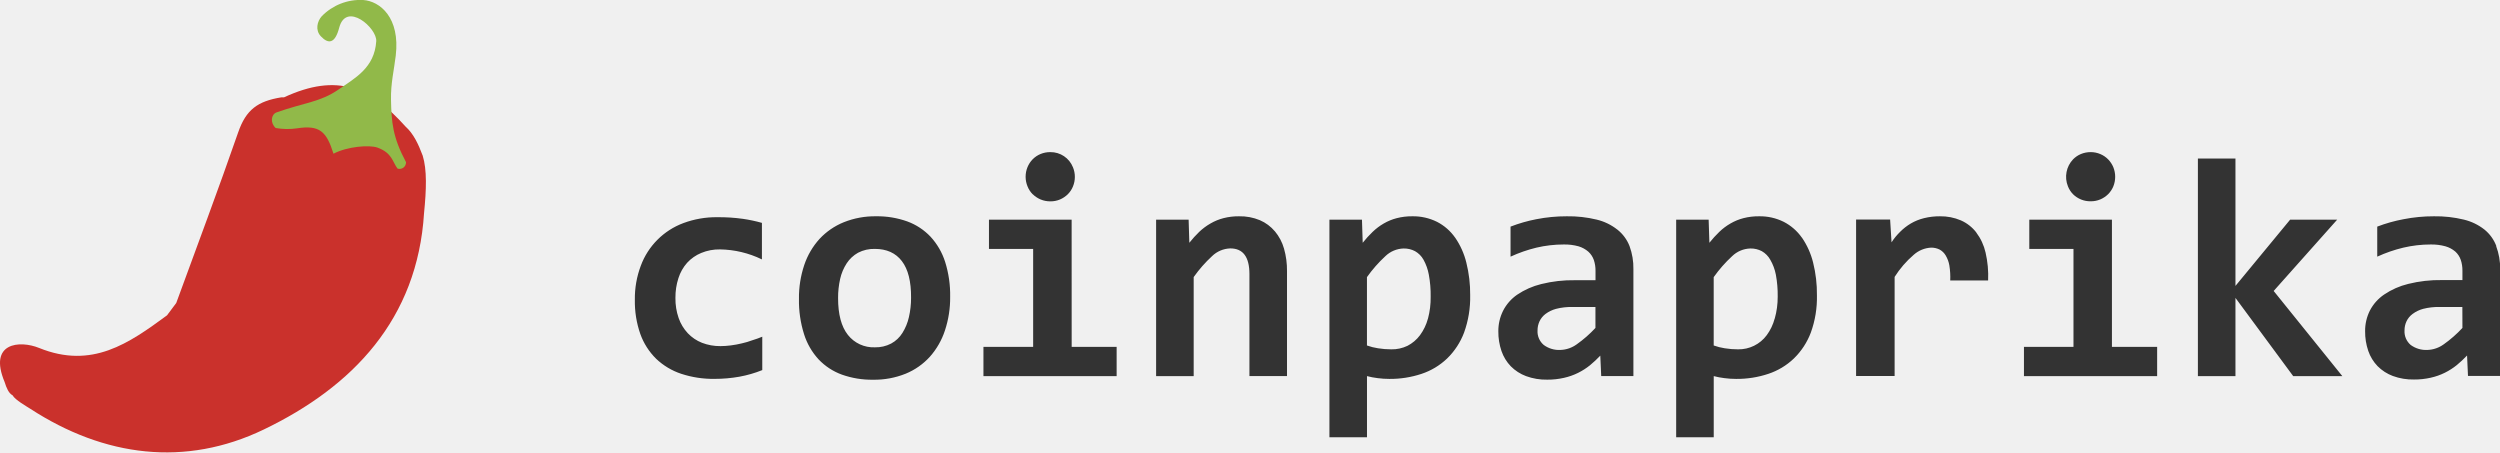
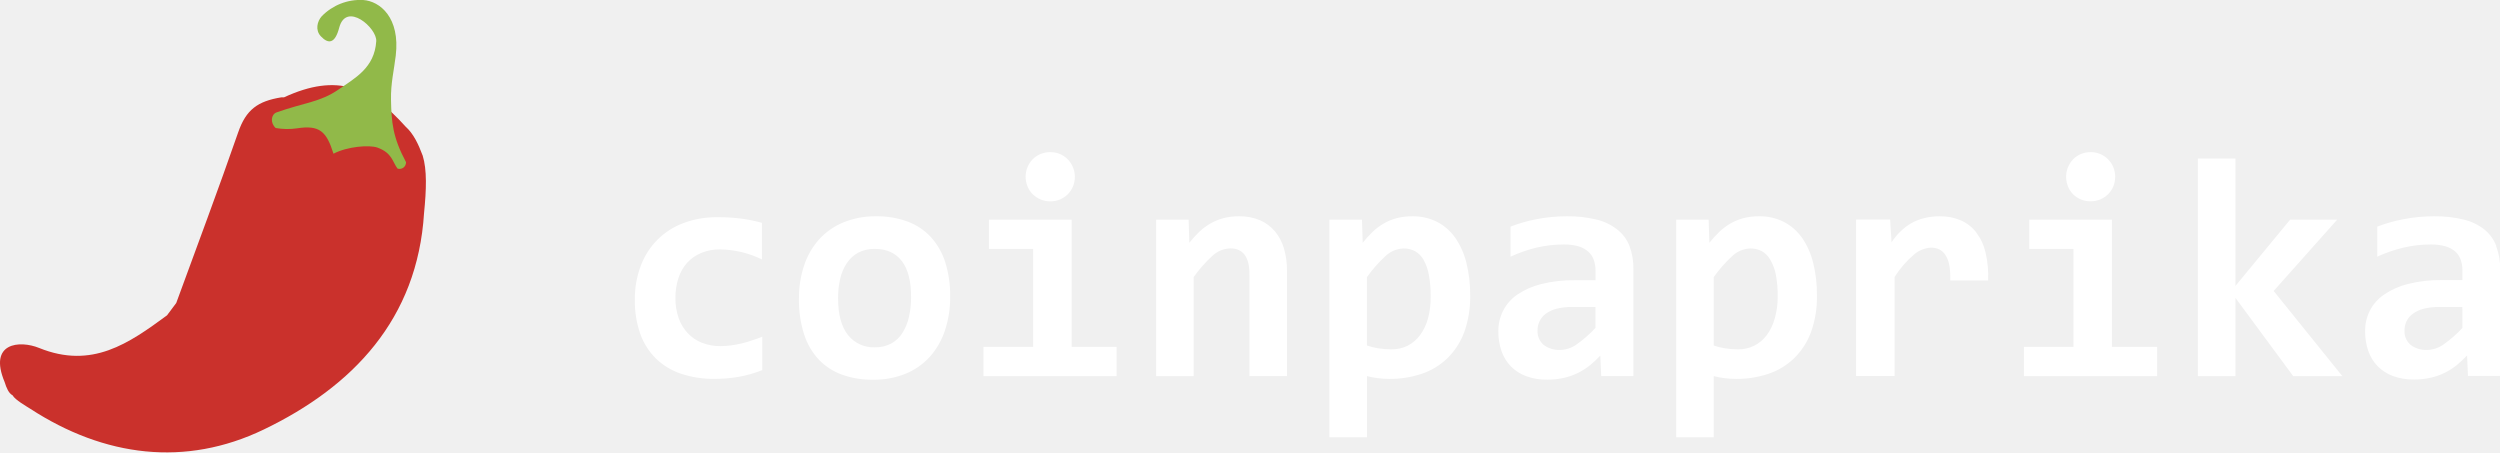
<svg xmlns="http://www.w3.org/2000/svg" viewBox="0 0 706.7 127.9">
  <defs>
-     <style>.cls-1{isolation:isolate;}.cls-2{fill:#333;}.cls-2,.cls-3,.cls-4{fill-rule:evenodd;}.cls-3{fill:#ca312c;}.cls-4{fill:#91b949;}</style>
+     <style>.cls-1{isolation:isolate;}.cls-2{fill:#fff;}.cls-2,.cls-3,.cls-4{fill-rule:evenodd;}.cls-3{fill:#ca312c;}.cls-4{fill:#91b949;}</style>
  </defs>
  <g id="Layer_2" data-name="Layer 2">
    <g id="coinpaprika_copy_16" data-name="coinpaprika copy 16" class="cls-1">
      <path class="cls-2" d="M209.68,97.07a27.91,27.91,0,0,1-3.09.57,23.55,23.55,0,0,1-2.94.2,14.06,14.06,0,0,1-5.22-.94,11.09,11.09,0,0,1-4-2.7,12,12,0,0,1-2.59-4.29,16.63,16.63,0,0,1-.91-5.7,17.48,17.48,0,0,1,.85-5.59,12,12,0,0,1,2.45-4.33,11.23,11.23,0,0,1,4-2.79,13.32,13.32,0,0,1,5.3-1,28,28,0,0,1,11.85,2.83V63A42.52,42.52,0,0,0,210,61.86a48.93,48.93,0,0,0-7.25-.46,26.45,26.45,0,0,0-9.56,1.66,20.43,20.43,0,0,0-12.05,12.06,26.24,26.24,0,0,0-1.68,9.62A27.81,27.81,0,0,0,181,94.4a18.7,18.7,0,0,0,4.46,7,18.89,18.89,0,0,0,7.09,4.26,28.94,28.94,0,0,0,9.45,1.44,39.76,39.76,0,0,0,7-.61,33.63,33.63,0,0,0,6.48-1.87V95.18a29.27,29.27,0,0,1-2.8,1C211.73,96.55,210.71,96.83,209.68,97.07Zm53.38-30.14a17.15,17.15,0,0,0-6.57-4.33,25,25,0,0,0-8.83-1.46,23.6,23.6,0,0,0-9.14,1.68,19.17,19.17,0,0,0-6.86,4.72,20.84,20.84,0,0,0-4.31,7.36,28.94,28.94,0,0,0-1.5,9.57,31.37,31.37,0,0,0,1.44,10,18.85,18.85,0,0,0,4.13,7.14,17.14,17.14,0,0,0,6.57,4.29,25.18,25.18,0,0,0,8.8,1.44,23.68,23.68,0,0,0,9.22-1.7,18.92,18.92,0,0,0,6.84-4.79,21,21,0,0,0,4.26-7.42,29.32,29.32,0,0,0,1.48-9.56,31.12,31.12,0,0,0-1.41-9.81A19,19,0,0,0,263.06,66.93Zm-6.13,22.72a14.3,14.3,0,0,1-1.83,4.46,8.52,8.52,0,0,1-3.18,3,9.38,9.38,0,0,1-4.61,1.07,9.23,9.23,0,0,1-7.62-3.5q-2.79-3.51-2.78-10.43a24,24,0,0,1,.58-5.4,13.51,13.51,0,0,1,1.85-4.41,9.21,9.21,0,0,1,3.22-3,9.72,9.72,0,0,1,4.75-1.08q5,0,7.64,3.46t2.59,10.34A24.19,24.19,0,0,1,256.93,89.65Zm35-34.75a7.25,7.25,0,0,0,2.22,1.48,7.09,7.09,0,0,0,2.77.54,6.91,6.91,0,0,0,2.74-.54,7.28,7.28,0,0,0,2.2-1.48,6.69,6.69,0,0,0,1.45-2.2,7.14,7.14,0,0,0,0-5.4A6.8,6.8,0,0,0,296.89,43a7.09,7.09,0,0,0-2.77.54,6.8,6.8,0,0,0-2.22,1.5,6.88,6.88,0,0,0-1.45,2.22,7.14,7.14,0,0,0,0,5.4A6.69,6.69,0,0,0,291.9,54.9Zm11,7.2H279.56v8.27h12.49V98.05H278v8.27h37.65V98.05H302.94Zm57.45,3.29a11.43,11.43,0,0,0-4.22-3.14,14.58,14.58,0,0,0-5.92-1.11,17,17,0,0,0-4.4.53,14.46,14.46,0,0,0-3.65,1.5A16.62,16.62,0,0,0,339,65.54a31.16,31.16,0,0,0-2.8,3.09L336,62.1h-9.19v44.22h10.62v-28a37.44,37.44,0,0,1,5.2-5.92,7.72,7.72,0,0,1,5.16-2.18q5.4,0,5.4,7.27v28.81h10.62V76.64a22.19,22.19,0,0,0-.85-6.38A13.3,13.3,0,0,0,360.39,65.39Zm50.95,1.78a14.09,14.09,0,0,0-5.11-4.46,15.1,15.1,0,0,0-7-1.57,16.93,16.93,0,0,0-4.39.53,14.38,14.38,0,0,0-3.66,1.5,16.25,16.25,0,0,0-3.15,2.37,30,30,0,0,0-2.81,3.09L385,62.1H375.8v61.5h10.62V106.32a22.76,22.76,0,0,0,3,.57,24.43,24.43,0,0,0,3.31.22,28,28,0,0,0,9.09-1.42,19.21,19.21,0,0,0,7.25-4.35A20.08,20.08,0,0,0,413.87,94a29.26,29.26,0,0,0,1.72-10.53,36.46,36.46,0,0,0-1.09-9.25A21.43,21.43,0,0,0,411.34,67.17Zm-7.68,22.9a14,14,0,0,1-2.24,4.68,10.23,10.23,0,0,1-3.53,3,10.12,10.12,0,0,1-4.59,1,23.36,23.36,0,0,1-3.76-.3,16.78,16.78,0,0,1-3.12-.79V78.34a37.44,37.44,0,0,1,5.2-5.92,7.74,7.74,0,0,1,5.16-2.18A6.68,6.68,0,0,1,400,71a6.27,6.27,0,0,1,2.4,2.42,13.74,13.74,0,0,1,1.5,4.22,31.63,31.63,0,0,1,.52,6.22A22.83,22.83,0,0,1,403.66,90.07Zm53.52-25.18a15.08,15.08,0,0,0-5.81-2.81,33.46,33.46,0,0,0-8.45-.94,44.27,44.27,0,0,0-8.64.83A42.33,42.33,0,0,0,427,64.06v8.49A40.13,40.13,0,0,1,434.33,70a33.93,33.93,0,0,1,7.72-.89,14.65,14.65,0,0,1,4.18.52A7.53,7.53,0,0,1,449,71.15a5.67,5.67,0,0,1,1.54,2.33,9.28,9.28,0,0,1,.48,3.07v2.66h-5.79a37.1,37.1,0,0,0-9.56,1.09,21.16,21.16,0,0,0-6.79,3,12.32,12.32,0,0,0-4,4.57,12.7,12.7,0,0,0-1.33,5.79,16.73,16.73,0,0,0,.89,5.57,11.72,11.72,0,0,0,2.63,4.31,11.92,11.92,0,0,0,4.31,2.78,16.38,16.38,0,0,0,6,1,20.51,20.51,0,0,0,4.72-.51,17.67,17.67,0,0,0,4-1.41,18.68,18.68,0,0,0,3.36-2.15,32.24,32.24,0,0,0,2.91-2.72l.26,5.78h9.1V76.12a17.94,17.94,0,0,0-1.09-6.55A11,11,0,0,0,457.18,64.89ZM451,92.7a33.86,33.86,0,0,1-5.27,4.62,8.29,8.29,0,0,1-4.61,1.6,7.3,7.3,0,0,1-4.74-1.41,5,5,0,0,1-1.75-4.11,6,6,0,0,1,.55-2.55,5.59,5.59,0,0,1,1.71-2.11,8.92,8.92,0,0,1,3-1.44,17.16,17.16,0,0,1,4.57-.52H451Zm58.35-25.53a14.2,14.2,0,0,0-5.12-4.46,15.05,15.05,0,0,0-7-1.57,17,17,0,0,0-4.4.53,14.46,14.46,0,0,0-3.65,1.5,16,16,0,0,0-3.16,2.37,31.23,31.23,0,0,0-2.81,3.09L483,62.1h-9.18v61.5h10.62V106.32a22.91,22.91,0,0,0,3,.57,24.43,24.43,0,0,0,3.31.22,27.94,27.94,0,0,0,9.09-1.42,19.14,19.14,0,0,0,7.25-4.35A20.08,20.08,0,0,0,511.89,94a29,29,0,0,0,1.72-10.53,36.48,36.48,0,0,0-1.08-9.25A21.63,21.63,0,0,0,509.37,67.17Zm-7.69,22.9a13.76,13.76,0,0,1-2.24,4.68,9.86,9.86,0,0,1-8.12,4,23.45,23.45,0,0,1-3.76-.3,16.86,16.86,0,0,1-3.11-.79V78.34a37.44,37.44,0,0,1,5.2-5.92,7.72,7.72,0,0,1,5.16-2.18,6.68,6.68,0,0,1,3.24.76,6.31,6.31,0,0,1,2.39,2.42A13.47,13.47,0,0,1,502,77.64a31.63,31.63,0,0,1,.52,6.22A22.44,22.44,0,0,1,501.68,90.07Zm57-24.36a11.22,11.22,0,0,0-4.35-3.41,14.47,14.47,0,0,0-5.94-1.16,18.07,18.07,0,0,0-4.49.53,13.94,13.94,0,0,0-3.72,1.5,15.05,15.05,0,0,0-3,2.33,17,17,0,0,0-2.46,3l-.4-6.44h-9.62v44.22h10.89v-28A27.82,27.82,0,0,1,541,72,8,8,0,0,1,545.87,70a5.28,5.28,0,0,1,2.39.53A4.46,4.46,0,0,1,550,72.2a8.12,8.12,0,0,1,1.05,2.87,20.63,20.63,0,0,1,.24,4.22H562a29.13,29.13,0,0,0-.72-7.9A14.85,14.85,0,0,0,558.64,65.71ZM597,62.1H573.64v8.27h12.49V98.05h-14v8.27h37.65V98.05H597Zm-11-7.2a6.94,6.94,0,0,0,5,2,6.87,6.87,0,0,0,2.74-.54,7.16,7.16,0,0,0,2.2-1.48,6.88,6.88,0,0,0,1.46-2.2,7.27,7.27,0,0,0,0-5.4,7.08,7.08,0,0,0-1.46-2.22,6.72,6.72,0,0,0-2.2-1.5A6.87,6.87,0,0,0,591,43a7.12,7.12,0,0,0-2.77.54,6.66,6.66,0,0,0-2.21,1.5,7.16,7.16,0,0,0-1.46,7.62A6.72,6.72,0,0,0,586,54.9Zm74.67,7.2H647.37L631.92,80.82v-36H621.3v61.5h10.62V84.21l16.32,22.11h13.89L642.72,82.25Zm45,7.47a11,11,0,0,0-3.37-4.68,15.15,15.15,0,0,0-5.81-2.81,33.46,33.46,0,0,0-8.45-.94,44.09,44.09,0,0,0-8.63.83A42.2,42.2,0,0,0,672,64.06v8.49A40.13,40.13,0,0,1,679.39,70a33.93,33.93,0,0,1,7.72-.89,14.65,14.65,0,0,1,4.18.52,7.45,7.45,0,0,1,2.77,1.48,5.57,5.57,0,0,1,1.54,2.33,9.28,9.28,0,0,1,.48,3.07v2.66h-5.79a37,37,0,0,0-9.55,1.09,21,21,0,0,0-6.79,3,12.27,12.27,0,0,0-4.05,4.57,12.7,12.7,0,0,0-1.33,5.79,16.73,16.73,0,0,0,.89,5.57,11.72,11.72,0,0,0,2.63,4.31,12,12,0,0,0,4.31,2.78,16.38,16.38,0,0,0,6,1,20.51,20.51,0,0,0,4.72-.51,17.5,17.5,0,0,0,4-1.41,18.68,18.68,0,0,0,3.36-2.15,32.24,32.24,0,0,0,2.91-2.72l.26,5.78h9.1V76.12A17.94,17.94,0,0,0,705.61,69.57ZM696.08,92.7a33.86,33.86,0,0,1-5.27,4.62,8.29,8.29,0,0,1-4.61,1.6,7.35,7.35,0,0,1-4.75-1.41,5,5,0,0,1-1.74-4.11,6,6,0,0,1,.55-2.55A5.53,5.53,0,0,1,682,88.74a8.77,8.77,0,0,1,3-1.44,17.16,17.16,0,0,1,4.57-.52h6.49Z" />
    </g>
    <g id="Shape_6_copy_22" data-name="Shape 6 copy 22" class="cls-1">
      <g id="Shape_6_copy_22-2" data-name="Shape 6 copy 22">
        <path class="cls-3" d="M119.49,44c-1.27-3.41-2.66-6.25-4.82-8.19-10-11.13-19.18-15.33-34.4-8.29l-.77,0c-6.61,1.08-9.94,3.44-12.17,9.89C61.71,53.61,55.68,69.6,49.82,85.65h0l-2.61,3.49C36.43,97.06,26,104.42,11.06,98.36,5.57,96.13-3.37,96.81,1.31,108c.52,1.67,1.14,3.16,2.25,3.75.69,1.3,4.08,3.2,4.95,3.77,21,13.67,43.92,16.55,66.06,5.89C99.73,109.31,118,90.2,119.87,60.24,120.54,53.59,120.72,48,119.49,44Z" />
      </g>
    </g>
    <g id="Shape_7_copy_22" data-name="Shape 7 copy 22" class="cls-1">
      <g id="Shape_7_copy_22-2" data-name="Shape 7 copy 22">
        <path class="cls-4" d="M110.53,28.22c-.1-4.61.86-8.45,1.34-12.48C113.15,5,107.43.32,102.65,0a15.24,15.24,0,0,0-11.71,4.6c-1.27,1.41-1.89,3.92-.25,5.65,2.09,2.23,4,2.19,5.2-2.44,2-7.49,10.7.11,10.47,3.82-.48,7.57-6,10.44-10.74,13.72C90.52,28.87,86,29,78.21,31.76c-1.61.57-1.89,3-.27,4.43a19.13,19.13,0,0,0,6,.09c6.38-1,8.36.85,10.33,7.17,3.92-2.06,10.15-2.54,12.42-1.73,4.22,1.52,4.26,4.11,5.69,5.94a1.83,1.83,0,0,0,2.39-1.83C111,38.79,110.66,34.56,110.53,28.22Z" />
      </g>
    </g>
  </g>
</svg>
